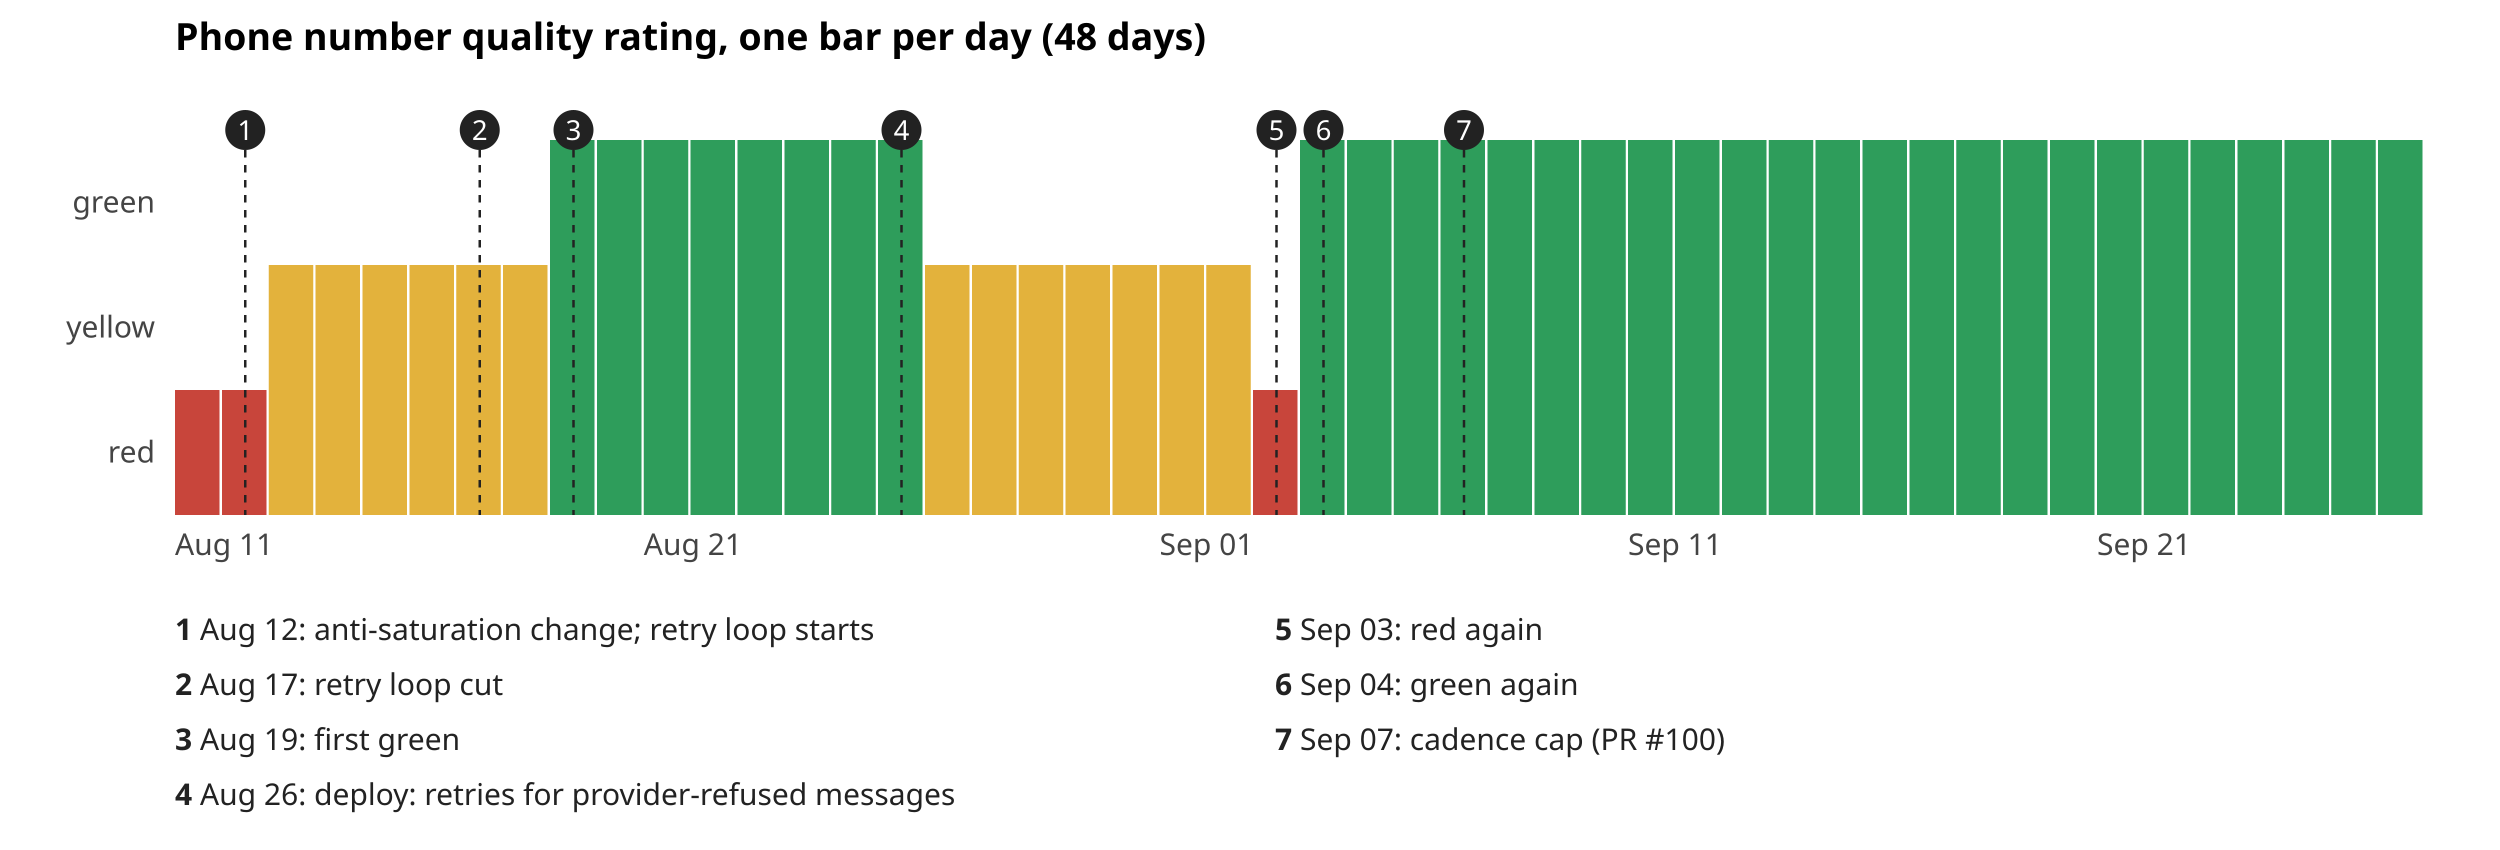
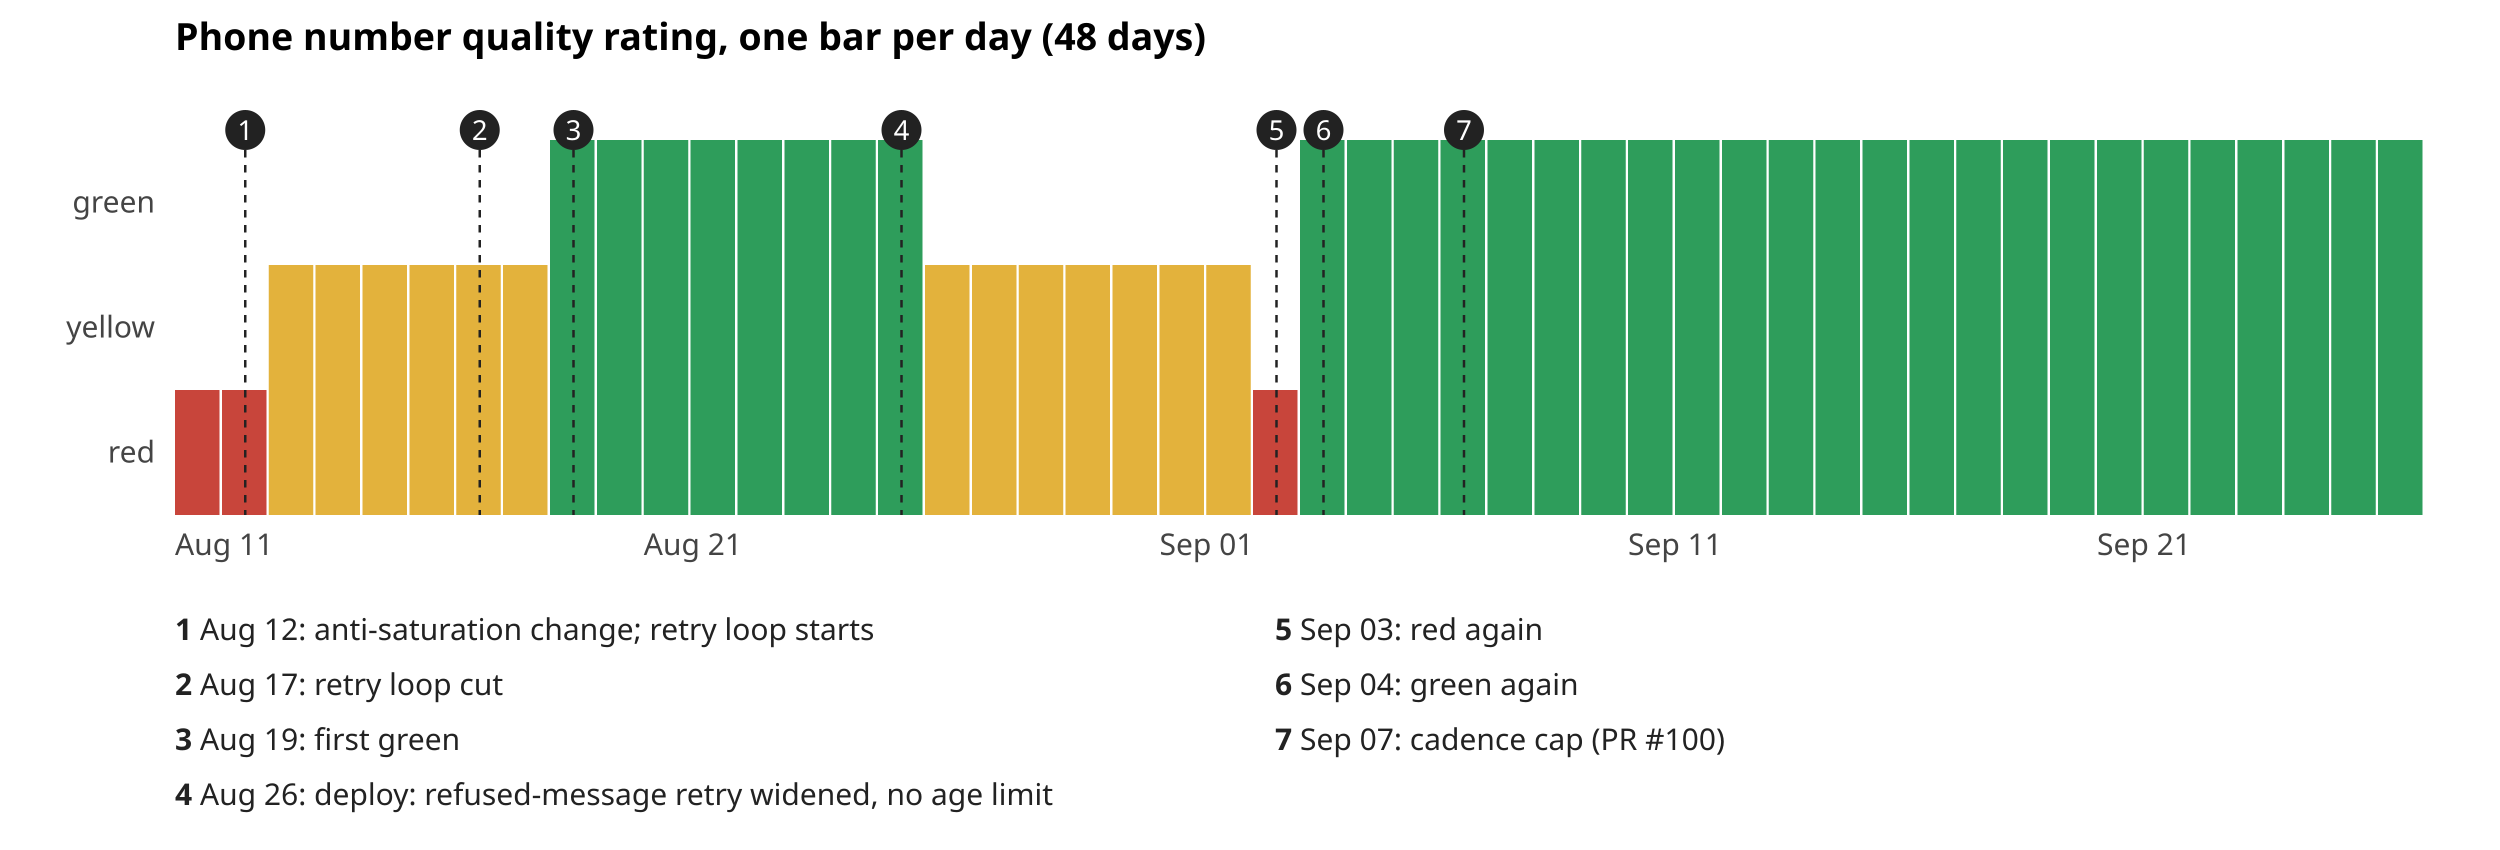
<svg xmlns="http://www.w3.org/2000/svg" viewBox="0 0 1000 340" font-family="sans-serif" font-size="12">
  <rect width="1000" height="340" fill="#ffffff" />
  <text x="70" y="20" font-size="15" font-weight="bold">Phone number quality rating, one bar per day (48 days)</text>
  <text x="62" y="85.0" text-anchor="end" fill="#444">green</text>
  <text x="62" y="135.0" text-anchor="end" fill="#444">yellow</text>
  <text x="62" y="185.0" text-anchor="end" fill="#444">red</text>
  <rect x="70.0" y="156.0" width="17.8" height="50.0" fill="#c8453b" />
  <rect x="88.8" y="156.0" width="17.8" height="50.0" fill="#c8453b" />
  <rect x="107.5" y="106.0" width="17.8" height="100.0" fill="#e3b23c" />
  <rect x="126.2" y="106.0" width="17.8" height="100.0" fill="#e3b23c" />
  <rect x="145.0" y="106.0" width="17.8" height="100.0" fill="#e3b23c" />
  <rect x="163.8" y="106.0" width="17.8" height="100.0" fill="#e3b23c" />
  <rect x="182.5" y="106.0" width="17.8" height="100.0" fill="#e3b23c" />
  <rect x="201.2" y="106.0" width="17.8" height="100.0" fill="#e3b23c" />
  <rect x="220.0" y="56.0" width="17.8" height="150.0" fill="#2e9d5b" />
  <rect x="238.8" y="56.0" width="17.8" height="150.0" fill="#2e9d5b" />
  <rect x="257.5" y="56.0" width="17.8" height="150.0" fill="#2e9d5b" />
  <rect x="276.2" y="56.0" width="17.8" height="150.0" fill="#2e9d5b" />
  <rect x="295.0" y="56.0" width="17.8" height="150.0" fill="#2e9d5b" />
  <rect x="313.8" y="56.0" width="17.8" height="150.0" fill="#2e9d5b" />
  <rect x="332.5" y="56.0" width="17.8" height="150.0" fill="#2e9d5b" />
  <rect x="351.2" y="56.0" width="17.8" height="150.0" fill="#2e9d5b" />
  <rect x="370.0" y="106.0" width="17.8" height="100.0" fill="#e3b23c" />
  <rect x="388.8" y="106.0" width="17.8" height="100.0" fill="#e3b23c" />
  <rect x="407.5" y="106.0" width="17.8" height="100.0" fill="#e3b23c" />
  <rect x="426.2" y="106.0" width="17.8" height="100.0" fill="#e3b23c" />
  <rect x="445.0" y="106.0" width="17.8" height="100.0" fill="#e3b23c" />
  <rect x="463.8" y="106.0" width="17.8" height="100.0" fill="#e3b23c" />
  <rect x="482.5" y="106.0" width="17.8" height="100.0" fill="#e3b23c" />
  <rect x="501.2" y="156.0" width="17.8" height="50.0" fill="#c8453b" />
  <rect x="520.0" y="56.0" width="17.8" height="150.0" fill="#2e9d5b" />
  <rect x="538.8" y="56.0" width="17.8" height="150.0" fill="#2e9d5b" />
  <rect x="557.5" y="56.0" width="17.8" height="150.0" fill="#2e9d5b" />
  <rect x="576.2" y="56.0" width="17.8" height="150.0" fill="#2e9d5b" />
  <rect x="595.0" y="56.0" width="17.8" height="150.0" fill="#2e9d5b" />
  <rect x="613.8" y="56.0" width="17.8" height="150.0" fill="#2e9d5b" />
  <rect x="632.5" y="56.0" width="17.8" height="150.0" fill="#2e9d5b" />
  <rect x="651.2" y="56.0" width="17.8" height="150.0" fill="#2e9d5b" />
  <rect x="670.0" y="56.0" width="17.8" height="150.0" fill="#2e9d5b" />
  <rect x="688.8" y="56.0" width="17.8" height="150.0" fill="#2e9d5b" />
  <rect x="707.5" y="56.0" width="17.8" height="150.0" fill="#2e9d5b" />
  <rect x="726.2" y="56.0" width="17.8" height="150.0" fill="#2e9d5b" />
  <rect x="745.0" y="56.0" width="17.8" height="150.0" fill="#2e9d5b" />
  <rect x="763.8" y="56.0" width="17.8" height="150.0" fill="#2e9d5b" />
  <rect x="782.5" y="56.0" width="17.8" height="150.0" fill="#2e9d5b" />
  <rect x="801.2" y="56.0" width="17.8" height="150.0" fill="#2e9d5b" />
  <rect x="820.0" y="56.0" width="17.8" height="150.0" fill="#2e9d5b" />
  <rect x="838.8" y="56.0" width="17.8" height="150.0" fill="#2e9d5b" />
  <rect x="857.5" y="56.0" width="17.8" height="150.0" fill="#2e9d5b" />
  <rect x="876.2" y="56.0" width="17.8" height="150.0" fill="#2e9d5b" />
  <rect x="895.0" y="56.0" width="17.8" height="150.0" fill="#2e9d5b" />
  <rect x="913.8" y="56.0" width="17.8" height="150.0" fill="#2e9d5b" />
  <rect x="932.5" y="56.0" width="17.8" height="150.0" fill="#2e9d5b" />
  <rect x="951.2" y="56.0" width="17.8" height="150.0" fill="#2e9d5b" />
  <text x="70.0" y="222" fill="#444">Aug 11</text>
  <text x="257.5" y="222" fill="#444">Aug 21</text>
  <text x="463.8" y="222" fill="#444">Sep 01</text>
  <text x="651.2" y="222" fill="#444">Sep 11</text>
  <text x="838.8" y="222" fill="#444">Sep 21</text>
  <line x1="98.1" y1="60" x2="98.1" y2="206" stroke="#222" stroke-dasharray="3,3" />
  <circle cx="98.1" cy="52" r="8" fill="#222" />
  <text x="98.1" y="56" text-anchor="middle" fill="#fff" font-size="11">1</text>
  <text x="70" y="256" fill="#222">
    <tspan font-weight="bold">1</tspan>  Aug 12: anti-saturation change; retry loop starts</text>
  <line x1="191.9" y1="60" x2="191.9" y2="206" stroke="#222" stroke-dasharray="3,3" />
  <circle cx="191.9" cy="52" r="8" fill="#222" />
  <text x="191.9" y="56" text-anchor="middle" fill="#fff" font-size="11">2</text>
  <text x="70" y="278" fill="#222">
    <tspan font-weight="bold">2</tspan>  Aug 17: retry loop cut</text>
  <line x1="229.4" y1="60" x2="229.4" y2="206" stroke="#222" stroke-dasharray="3,3" />
  <circle cx="229.4" cy="52" r="8" fill="#222" />
  <text x="229.4" y="56" text-anchor="middle" fill="#fff" font-size="11">3</text>
  <text x="70" y="300" fill="#222">
    <tspan font-weight="bold">3</tspan>  Aug 19: first green</text>
  <line x1="360.6" y1="60" x2="360.6" y2="206" stroke="#222" stroke-dasharray="3,3" />
  <circle cx="360.6" cy="52" r="8" fill="#222" />
  <text x="360.6" y="56" text-anchor="middle" fill="#fff" font-size="11">4</text>
  <text x="70" y="322" fill="#222">
-     <tspan font-weight="bold">4</tspan>  Aug 26: deploy: retries for provider-refused messages</text>
+     <tspan font-weight="bold">4</tspan>  Aug 26: deploy: refused-message retry widened, no age limit</text>
  <line x1="510.6" y1="60" x2="510.6" y2="206" stroke="#222" stroke-dasharray="3,3" />
  <circle cx="510.6" cy="52" r="8" fill="#222" />
  <text x="510.6" y="56" text-anchor="middle" fill="#fff" font-size="11">5</text>
  <text x="510" y="256" fill="#222">
    <tspan font-weight="bold">5</tspan>  Sep 03: red again</text>
  <line x1="529.4" y1="60" x2="529.4" y2="206" stroke="#222" stroke-dasharray="3,3" />
  <circle cx="529.4" cy="52" r="8" fill="#222" />
  <text x="529.4" y="56" text-anchor="middle" fill="#fff" font-size="11">6</text>
  <text x="510" y="278" fill="#222">
    <tspan font-weight="bold">6</tspan>  Sep 04: green again</text>
  <line x1="585.6" y1="60" x2="585.6" y2="206" stroke="#222" stroke-dasharray="3,3" />
  <circle cx="585.6" cy="52" r="8" fill="#222" />
  <text x="585.6" y="56" text-anchor="middle" fill="#fff" font-size="11">7</text>
  <text x="510" y="300" fill="#222">
    <tspan font-weight="bold">7</tspan>  Sep 07: cadence cap (PR #100)</text>
</svg>
